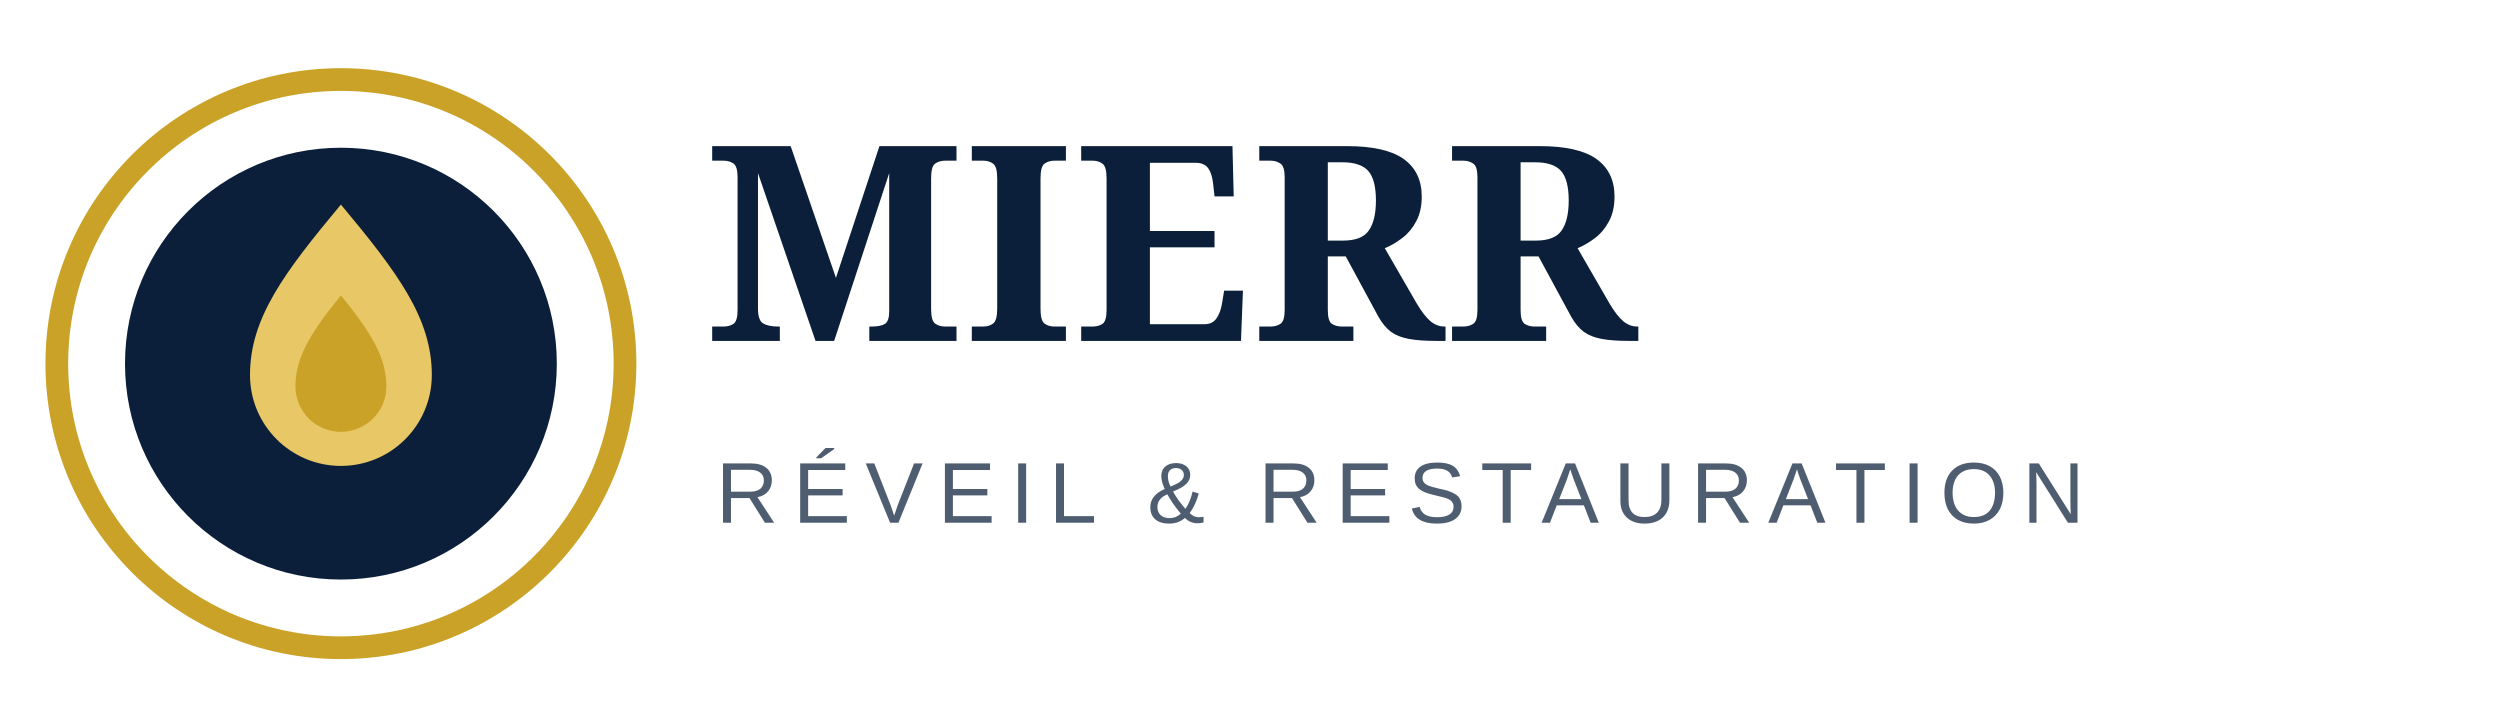
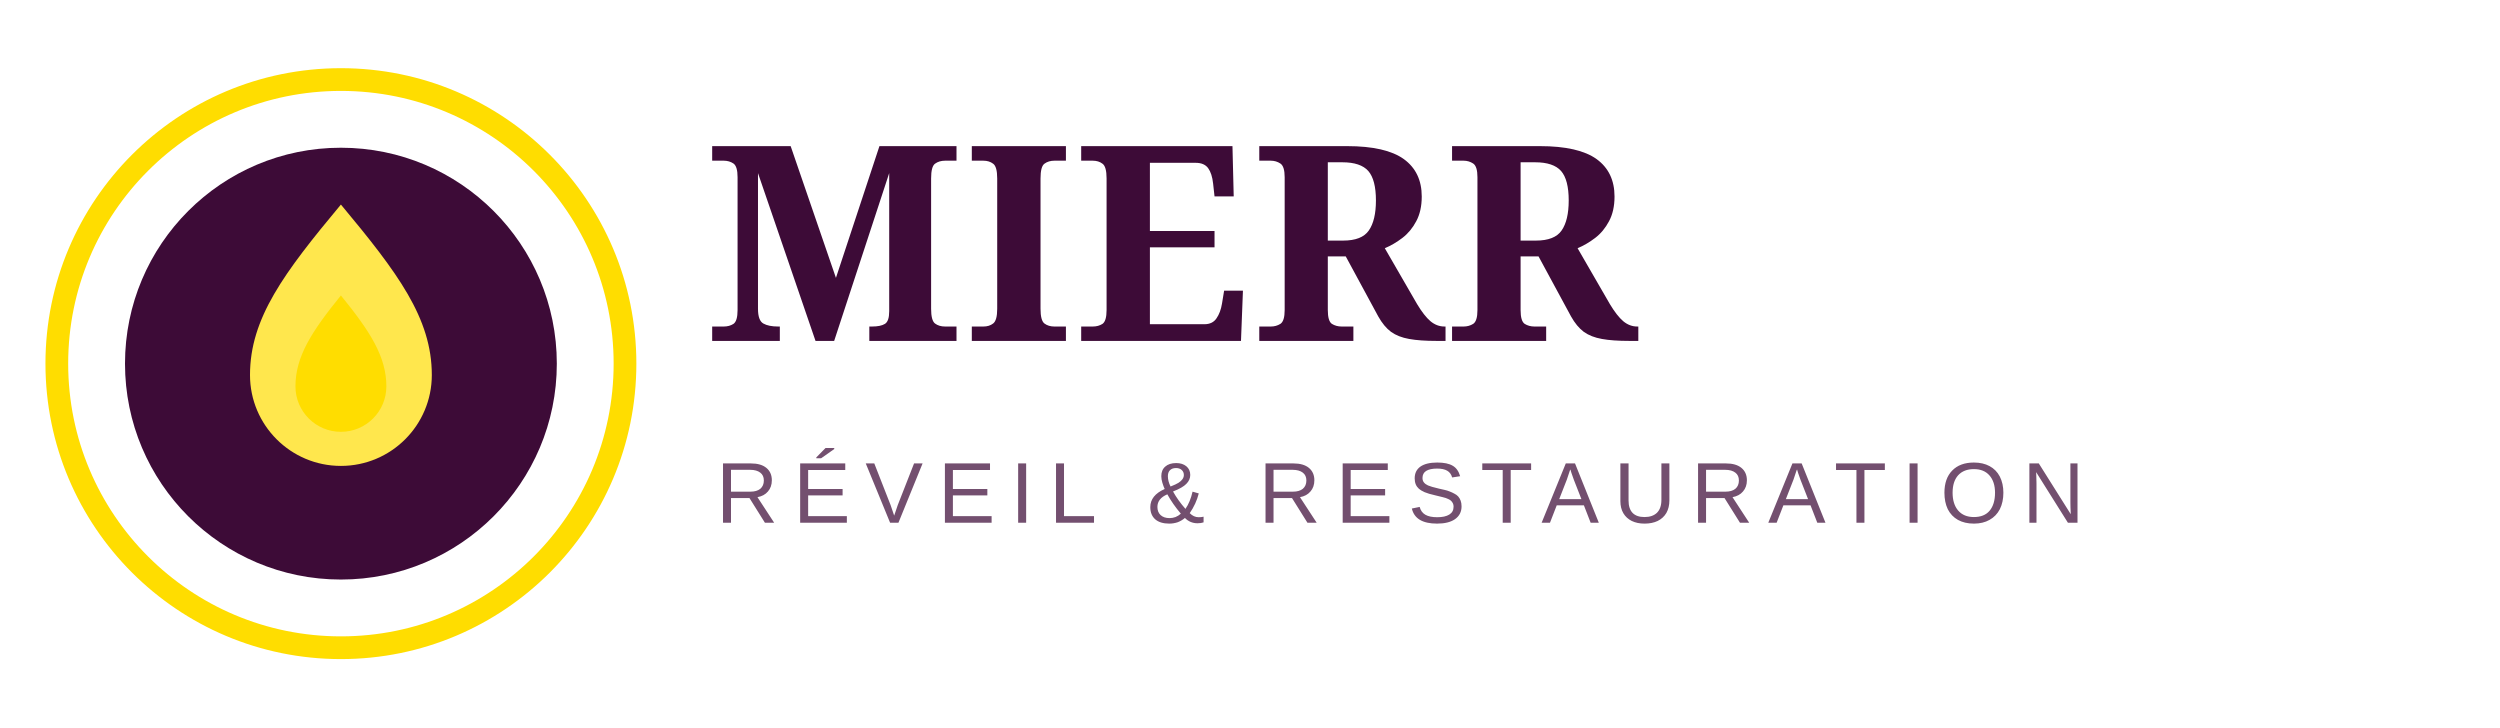
<svg xmlns="http://www.w3.org/2000/svg" viewBox="0 0 220 64" width="220" height="64" role="img" aria-label="Logo MIERR">
  <g transform="translate(4,6)">
-     <circle cx="26" cy="26" r="25" fill="none" stroke="#C9A227" stroke-width="2" />
-     <circle cx="26" cy="26" r="19" fill="#0B1F3A" />
-     <path d="M26 12c5 6 8 10 8 15a8 8 0 1 1-16 0c0-5 3-9 8-15z" fill="#E8C766" />
-     <path d="M26 20c2.6 3.2 4 5.4 4 8a4 4 0 1 1-8 0c0-2.6 1.4-4.8 4-8z" fill="#C9A227" />
+     <circle cx="26" cy="26" r="25" fill="none" stroke="#FFDD00" stroke-width="2" />
+     <circle cx="26" cy="26" r="19" fill="#3D0B37" />
+     <path d="M26 12c5 6 8 10 8 15a8 8 0 1 1-16 0c0-5 3-9 8-15z" fill="#FFE74D" />
+     <path d="M26 20c2.6 3.2 4 5.4 4 8a4 4 0 1 1-8 0c0-2.6 1.4-4.8 4-8z" fill="#FFDD00" />
  </g>
-   <text x="62" y="30" font-family="'Playfair Display', Georgia, serif" font-weight="700" font-size="24" fill="#0B1F3A">MIERR</text>
-   <text x="63" y="46" font-family="Arial, sans-serif" font-size="7.6" letter-spacing="1.3" fill="#0B1F3A" opacity=".72">RÉVEIL &amp; RESTAURATION</text>
+   <text x="62" y="30" font-family="'Playfair Display', Georgia, serif" font-weight="700" font-size="24" fill="#3D0B37">MIERR</text>
+   <text x="63" y="46" font-family="Arial, sans-serif" font-size="7.6" letter-spacing="1.3" fill="#3D0B37" opacity=".72">RÉVEIL &amp; RESTAURATION</text>
</svg>
